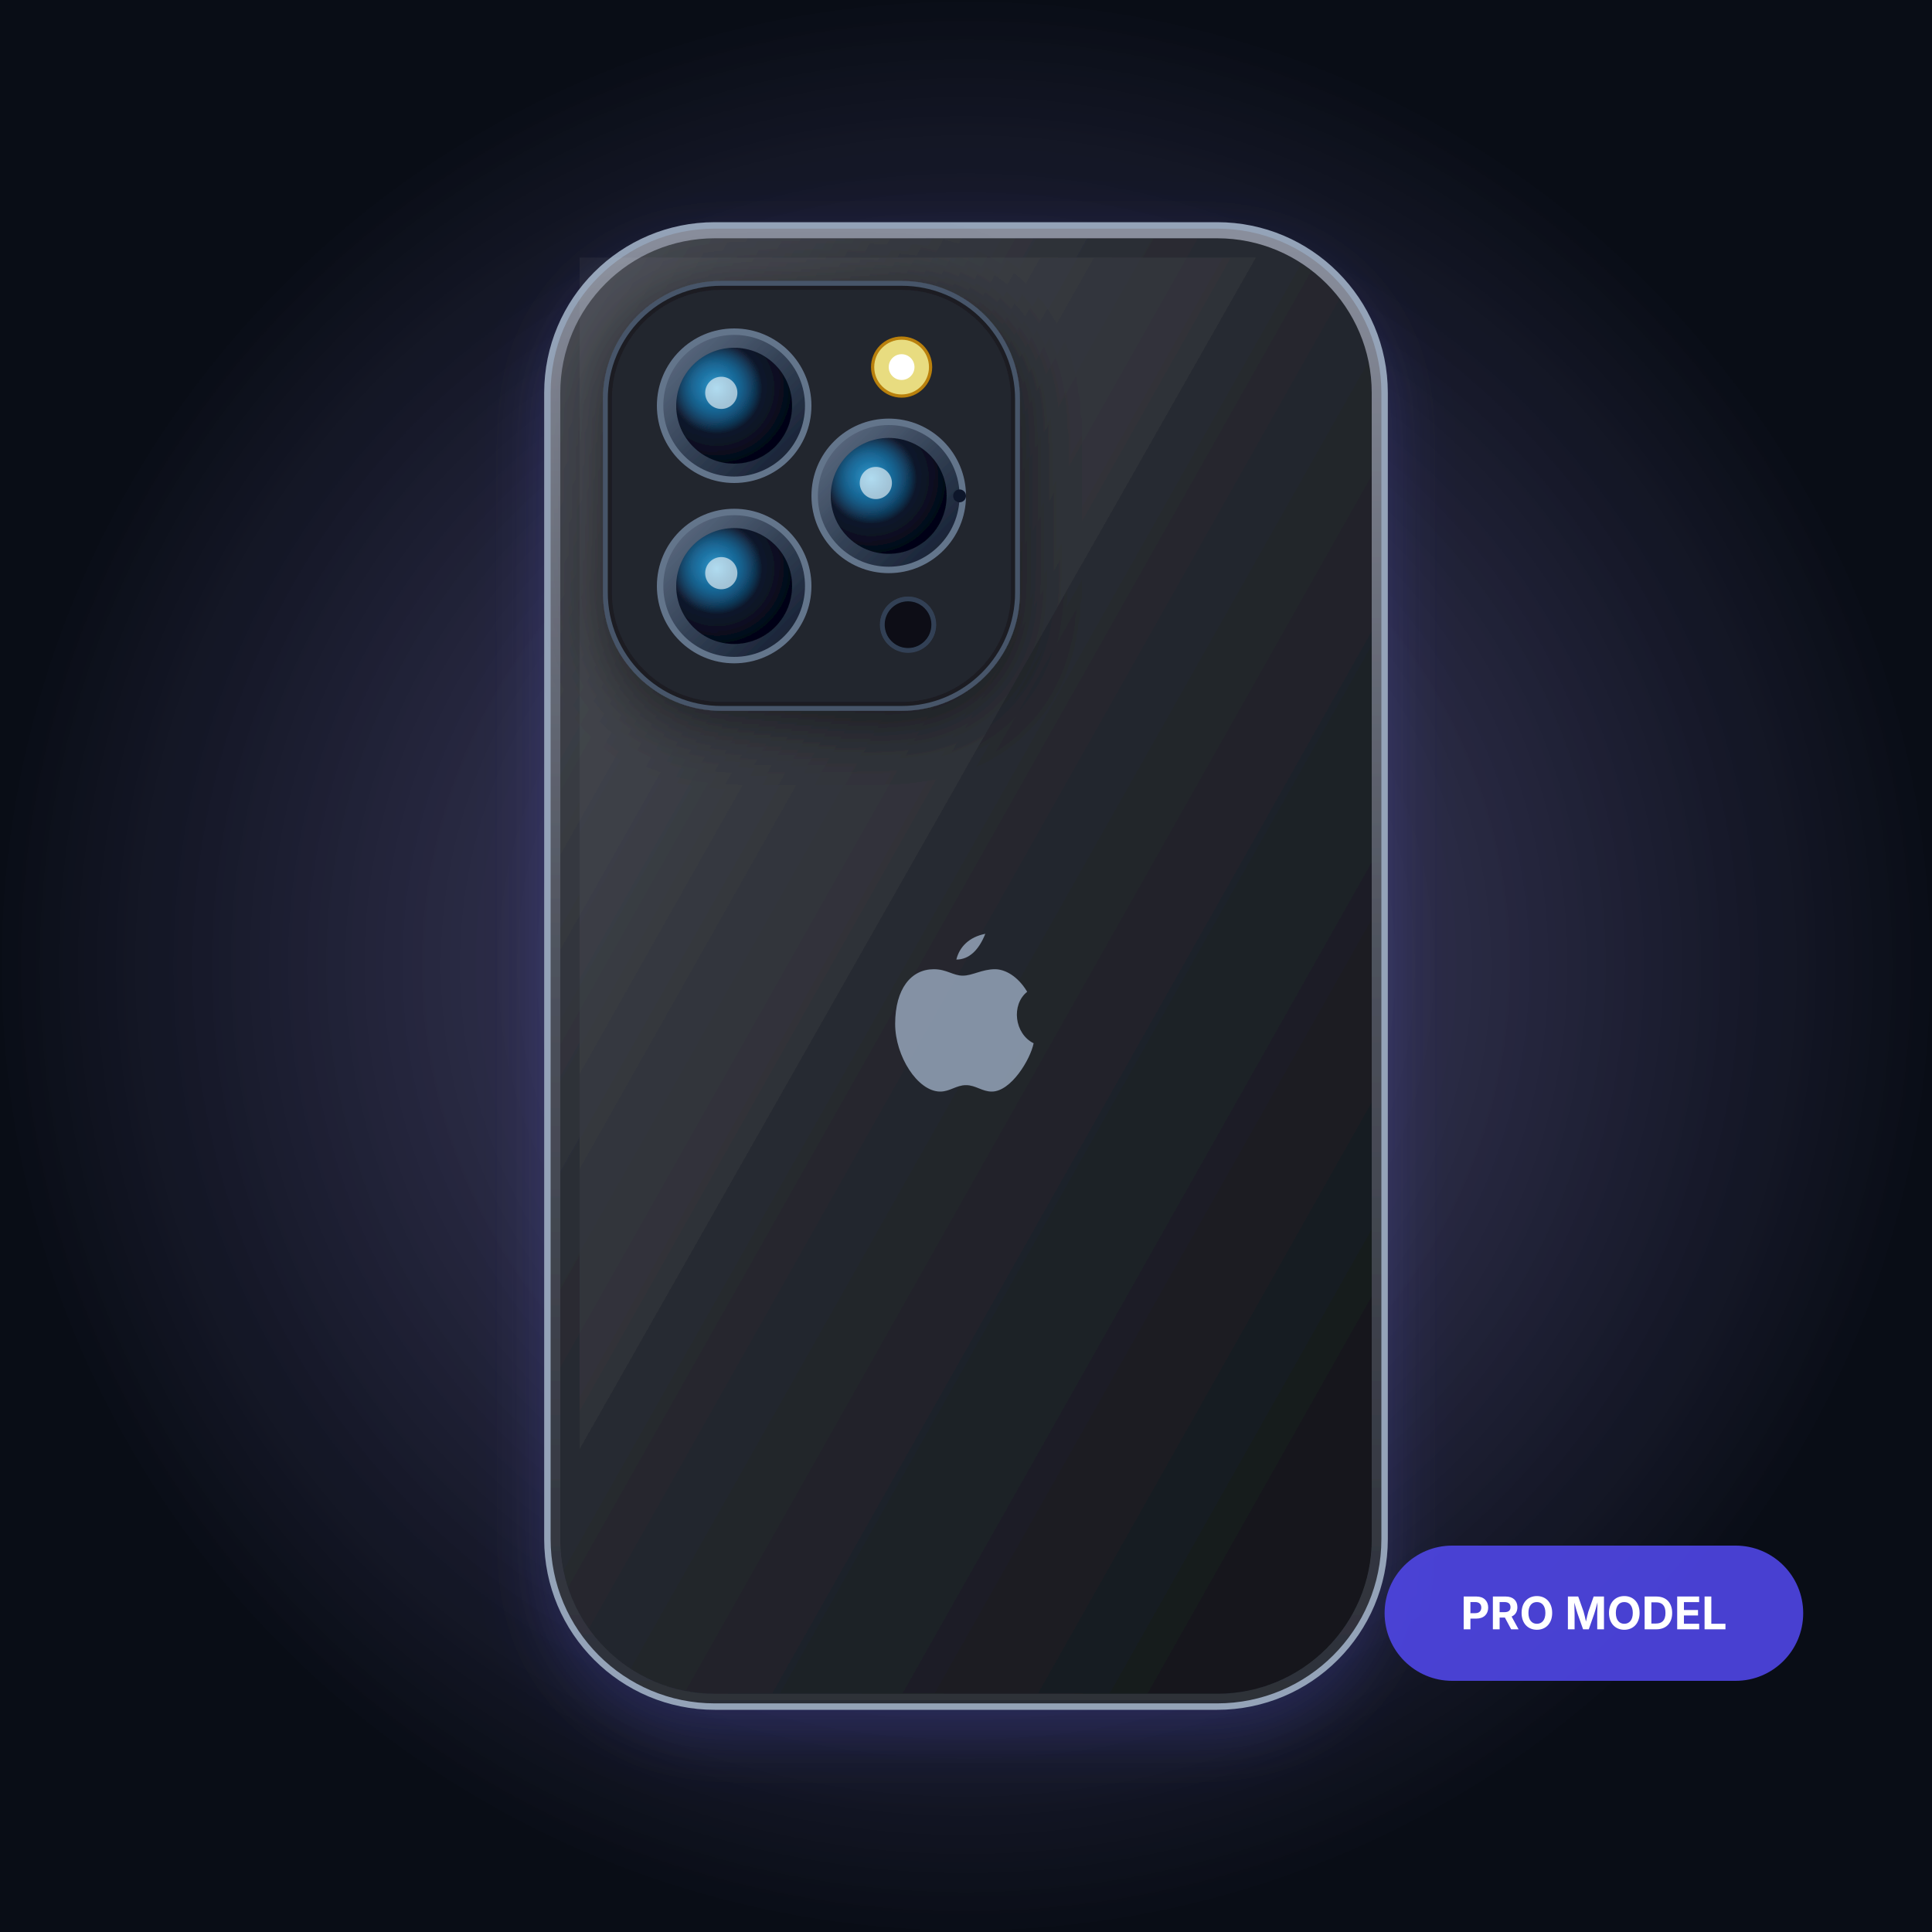
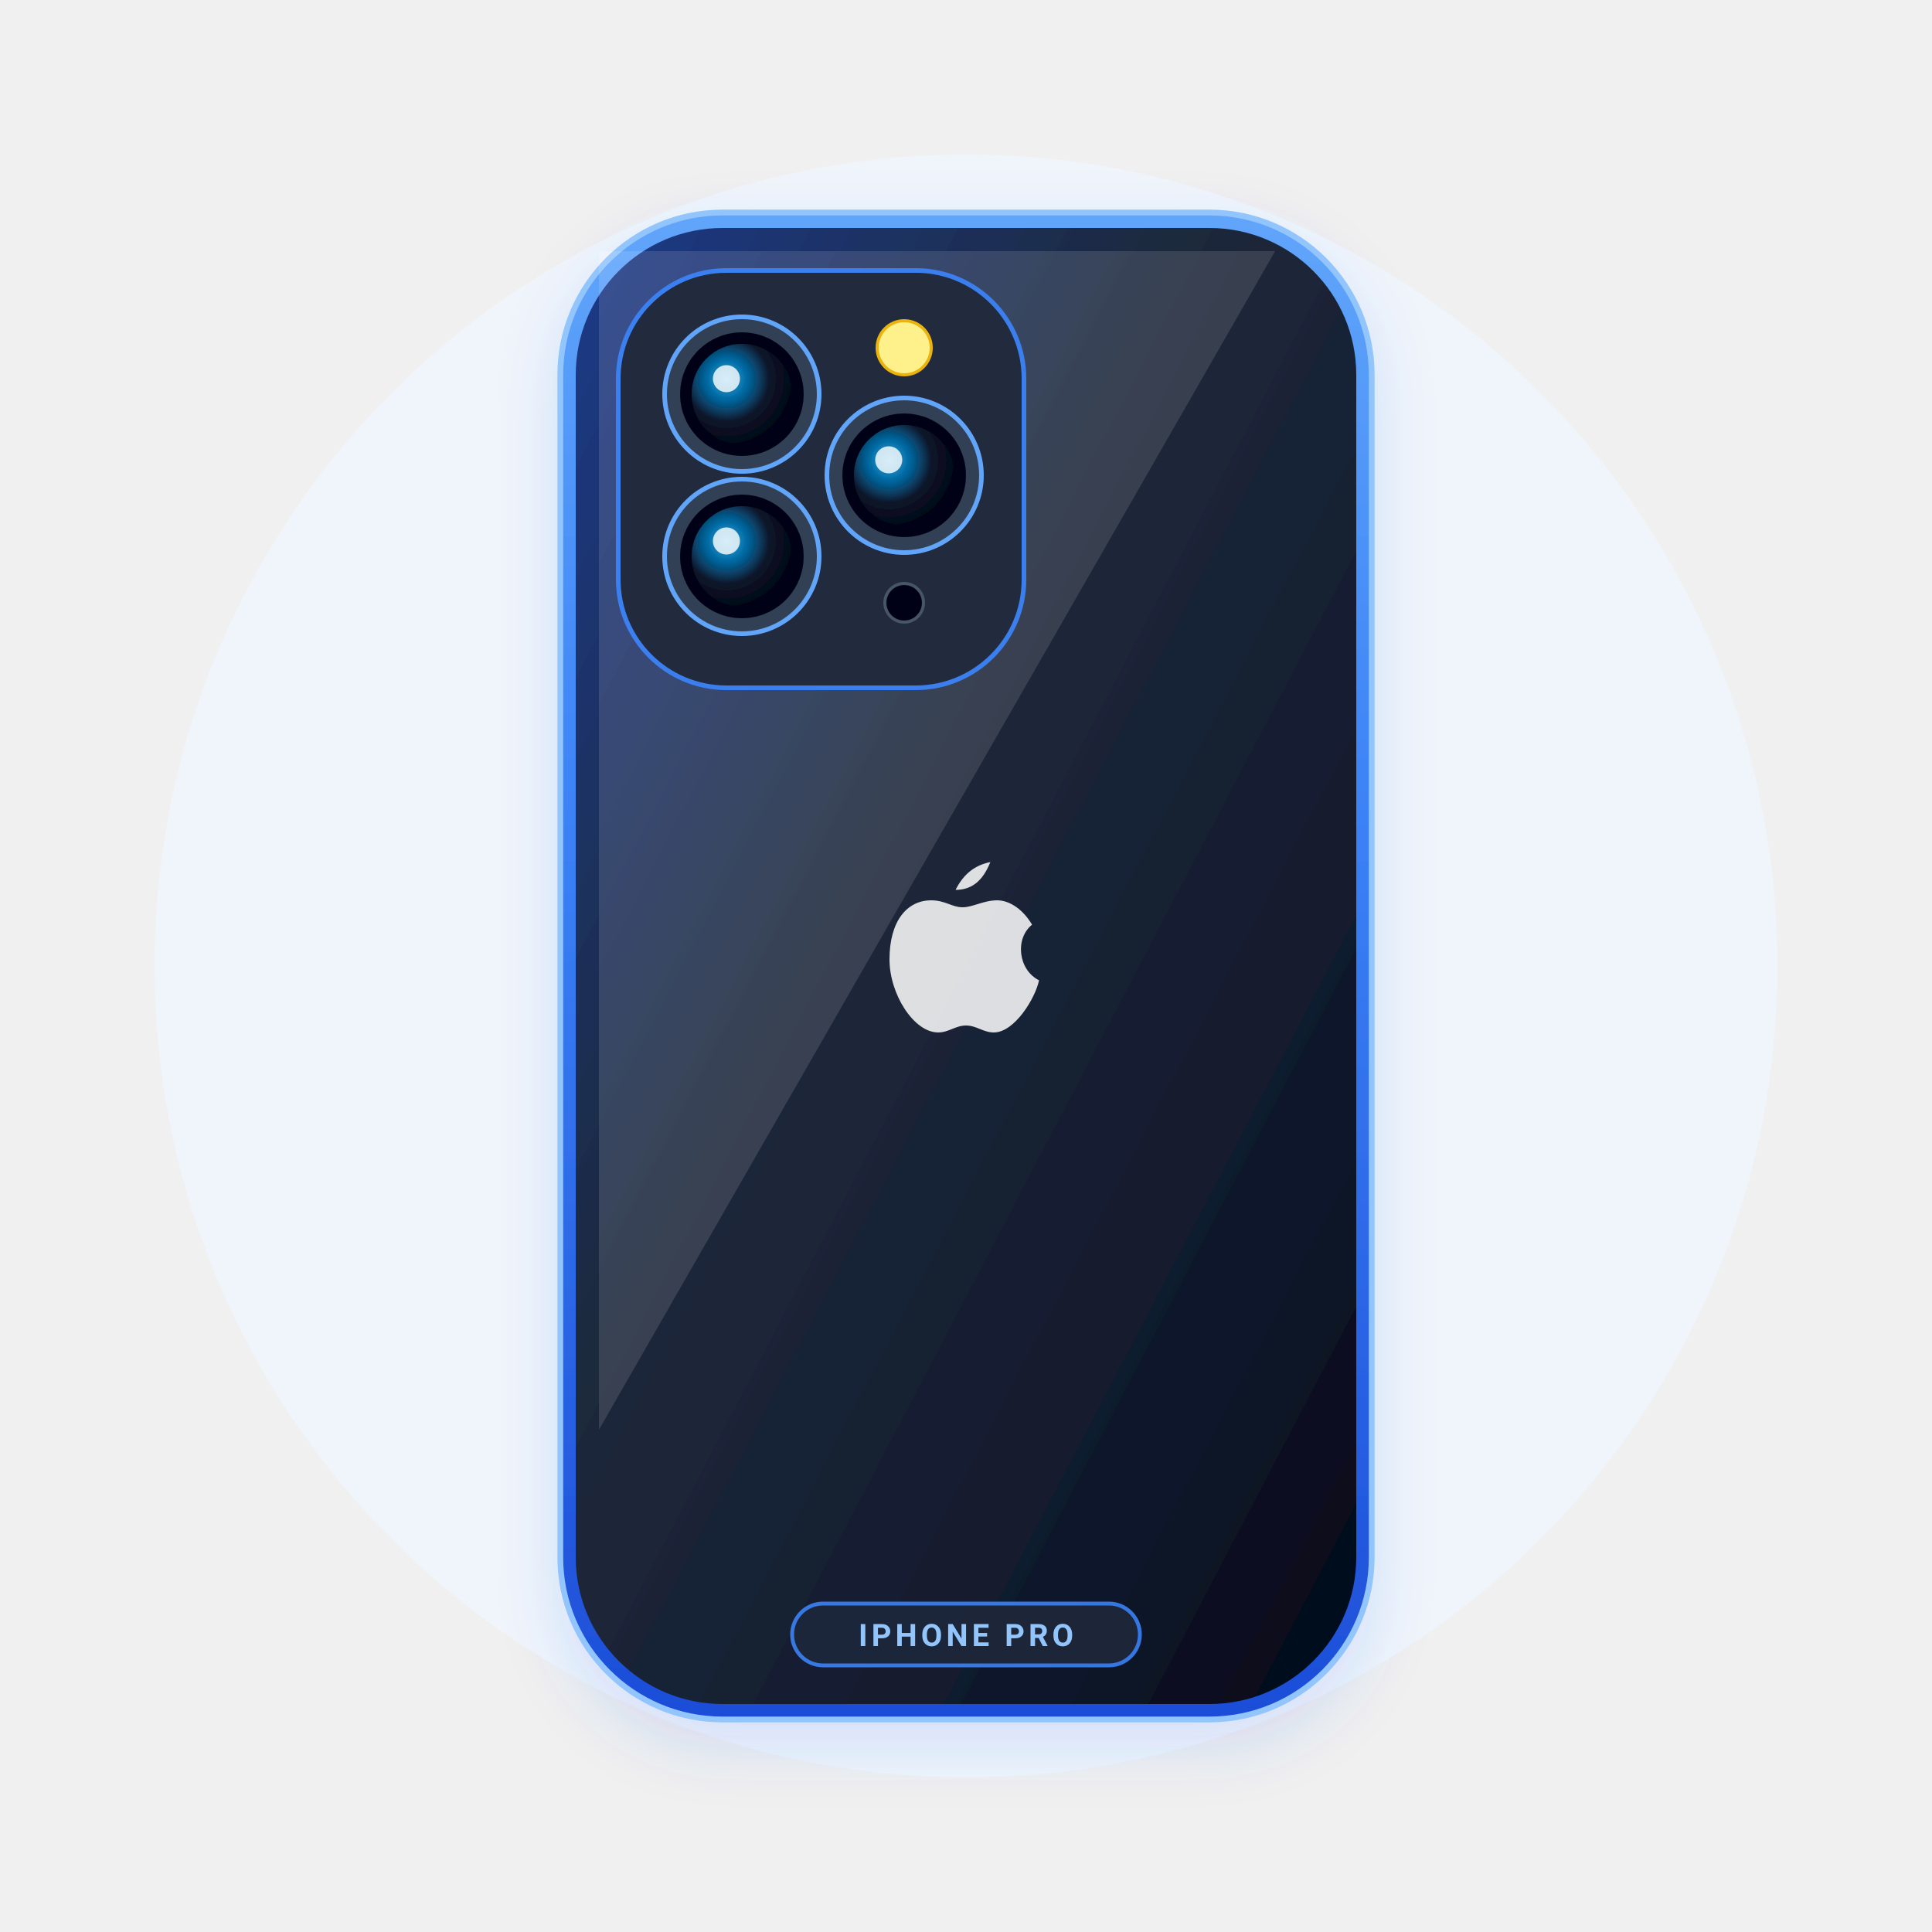
- <svg xmlns="http://www.w3.org/2000/svg" viewBox="0 0 600 600" width="100%" height="100%">
+ <svg xmlns="http://www.w3.org/2000/svg" viewBox="0 0 500 500" width="100%" height="100%">
  <defs>
-     <radialGradient id="bgGlow" cx="50%" cy="50%" r="50%">
-       <stop offset="0%" stop-color="#1e1b4b" stop-opacity="0.8" />
-       <stop offset="100%" stop-color="#090d16" stop-opacity="1" />
-     </radialGradient>
-     <linearGradient id="titaniumPro" x1="0%" y1="0%" x2="100%" y2="100%">
-       <stop offset="0%" stop-color="#4a4d55" />
-       <stop offset="35%" stop-color="#2a2d34" />
-       <stop offset="70%" stop-color="#1d2026" />
-       <stop offset="100%" stop-color="#121418" />
+     <linearGradient id="proBody" x1="0%" y1="0%" x2="100%" y2="100%">
+       <stop offset="0%" stop-color="#1e3a8a" />
+       <stop offset="40%" stop-color="#1e293b" />
+       <stop offset="80%" stop-color="#0f172a" />
+       <stop offset="100%" stop-color="#020617" />
    </linearGradient>
-     <linearGradient id="titaniumEdge" x1="0%" y1="0%" x2="0%" y2="100%">
-       <stop offset="0%" stop-color="#8a8f9d" />
-       <stop offset="50%" stop-color="#4e525d" />
-       <stop offset="100%" stop-color="#2c2f38" />
+     <linearGradient id="proRim" x1="0%" y1="0%" x2="0%" y2="100%">
+       <stop offset="0%" stop-color="#60a5fa" />
+       <stop offset="40%" stop-color="#3b82f6" />
+       <stop offset="100%" stop-color="#1d4ed8" />
    </linearGradient>
-     <linearGradient id="lensRing" x1="0%" y1="0%" x2="100%" y2="100%">
-       <stop offset="0%" stop-color="#64748b" />
-       <stop offset="50%" stop-color="#334155" />
-       <stop offset="100%" stop-color="#0f172a" />
-     </linearGradient>
-     <radialGradient id="lensReflect" cx="35%" cy="35%" r="65%">
-       <stop offset="0%" stop-color="#38bdf8" stop-opacity="0.8" />
-       <stop offset="25%" stop-color="#0284c7" stop-opacity="0.6" />
-       <stop offset="60%" stop-color="#0f172a" stop-opacity="0.95" />
+     <radialGradient id="proLens" cx="35%" cy="35%" r="65%">
+       <stop offset="0%" stop-color="#38bdf8" stop-opacity="0.9" />
+       <stop offset="30%" stop-color="#0284c7" stop-opacity="0.8" />
+       <stop offset="65%" stop-color="#0f172a" stop-opacity="0.95" />
      <stop offset="100%" stop-color="#020617" />
    </radialGradient>
-     <filter id="proShadow" x="-15%" y="-15%" width="130%" height="130%">
-       <feDropShadow dx="0" dy="25" stdDeviation="30" flood-color="#000000" flood-opacity="0.75" />
-       <feDropShadow dx="0" dy="8" stdDeviation="10" flood-color="#6366f1" flood-opacity="0.25" />
+     <filter id="proShadow" x="-20%" y="-10%" width="140%" height="130%">
+       <feDropShadow dx="0" dy="18" stdDeviation="22" flood-color="#0f172a" flood-opacity="0.25" />
+       <feDropShadow dx="0" dy="6" stdDeviation="8" flood-color="#2563eb" flood-opacity="0.15" />
    </filter>
  </defs>
-   <rect width="600" height="600" fill="url(#bgGlow)" />
+   <circle cx="250" cy="250" r="210" fill="#eff6ff" opacity="0.7" />
  <g filter="url(#proShadow)">
-     <rect x="170" y="70" width="260" height="460" rx="52" fill="url(#titaniumEdge)" stroke="#94a3b8" stroke-width="2" />
-     <rect x="174" y="74" width="252" height="452" rx="48" fill="url(#titaniumPro)" />
-     <path d="M 180,80 L 390,80 L 180,450 Z" fill="#ffffff" opacity="0.04" />
-     <rect x="188" y="88" width="128" height="132" rx="36" fill="#1b1e24" stroke="#475569" stroke-width="1.5" filter="drop-shadow(0 4px 10px rgba(0,0,0,0.5))" />
-     <rect x="190" y="90" width="124" height="128" rx="34" fill="#232730" opacity="0.8" />
-     <circle cx="228" cy="126" r="23" fill="url(#lensRing)" stroke="#64748b" stroke-width="2" />
-     <circle cx="228" cy="126" r="18" fill="url(#lensReflect)" />
-     <circle cx="224" cy="122" r="5" fill="#ffffff" opacity="0.6" />
-     <circle cx="228" cy="182" r="23" fill="url(#lensRing)" stroke="#64748b" stroke-width="2" />
-     <circle cx="228" cy="182" r="18" fill="url(#lensReflect)" />
-     <circle cx="224" cy="178" r="5" fill="#ffffff" opacity="0.6" />
-     <circle cx="276" cy="154" r="23" fill="url(#lensRing)" stroke="#64748b" stroke-width="2" />
-     <circle cx="276" cy="154" r="18" fill="url(#lensReflect)" />
-     <circle cx="272" cy="150" r="5" fill="#ffffff" opacity="0.6" />
-     <circle cx="282" cy="194" r="8" fill="#090d16" stroke="#334155" stroke-width="1.5" />
-     <circle cx="280" cy="114" r="9" fill="#fef08a" stroke="#ca8a04" stroke-width="1" opacity="0.9" />
-     <circle cx="280" cy="114" r="4" fill="#ffffff" />
-     <circle cx="298" cy="154" r="2" fill="#0f172a" />
-     <path d="M 297,298 C 298,294 301,291 306,290 C 304,295 301,298 297,298 Z M 309,301 C 305,301 302,303 299,303 C 296,303 294,301 290,301 C 283,301 278,307 278,318 C 278,328 285,339 292,339 C 295,339 297,337 300,337 C 303,337 305,339 308,339 C 314,339 320,329 321,324 C 315,321 314,312 319,308 C 316,303 312,301 309,301 Z" fill="#94a3b8" opacity="0.85" />
-   </g>
-   <g transform="translate(430, 480)">
-     <rect width="130" height="42" rx="21" fill="#4f46e5" opacity="0.9" />
-     <text x="65" y="26" font-family="Inter, system-ui, sans-serif" font-size="14" font-weight="bold" fill="#ffffff" text-anchor="middle">PRO MODEL</text>
+     <rect x="145" y="55" width="210" height="390" rx="42" fill="url(#proRim)" stroke="#93c5fd" stroke-width="1.5" />
+     <rect x="149" y="59" width="202" height="382" rx="38" fill="url(#proBody)" />
+     <path d="M 155,65 L 330,65 L 155,370 Z" fill="#ffffff" opacity="0.12" />
+     <rect x="160" y="70" width="105" height="108" rx="28" fill="#1e293b" stroke="#3b82f6" stroke-width="1.2" opacity="0.95" />
+     <circle cx="192" cy="102" r="20" fill="#334155" stroke="#60a5fa" stroke-width="1.2" />
+     <circle cx="192" cy="102" r="16" fill="#020617" />
+     <circle cx="192" cy="102" r="13" fill="url(#proLens)" />
+     <circle cx="188" cy="98" r="3.5" fill="#ffffff" opacity="0.8" />
+     <circle cx="192" cy="144" r="20" fill="#334155" stroke="#60a5fa" stroke-width="1.2" />
+     <circle cx="192" cy="144" r="16" fill="#020617" />
+     <circle cx="192" cy="144" r="13" fill="url(#proLens)" />
+     <circle cx="188" cy="140" r="3.5" fill="#ffffff" opacity="0.8" />
+     <circle cx="234" cy="123" r="20" fill="#334155" stroke="#60a5fa" stroke-width="1.2" />
+     <circle cx="234" cy="123" r="16" fill="#020617" />
+     <circle cx="234" cy="123" r="13" fill="url(#proLens)" />
+     <circle cx="230" cy="119" r="3.5" fill="#ffffff" opacity="0.8" />
+     <circle cx="234" cy="90" r="7" fill="#fef08a" stroke="#eab308" stroke-width="0.8" />
+     <circle cx="234" cy="156" r="5" fill="#020617" stroke="#475569" stroke-width="0.8" />
+     <g transform="translate(250, 260) scale(0.9)">
+       <path d="M -3,-33 C -1,-37 2,-40 7,-41 C 5,-36 2,-33 -3,-33 Z M 9,-30 C 5,-30 2,-28 -1,-28 C -4,-28 -6,-30 -10,-30 C -17,-30 -22,-24 -22,-13 C -22,-3 -15,8 -8,8 C -5,8 -3,6 0,6 C 3,6 5,8 8,8 C 14,8 20,-2 21,-7 C 15,-10 14,-19 19,-23 C 16,-28 12,-30 9,-30 Z" fill="#ffffff" opacity="0.85" />
+     </g>
+     <rect x="205" y="415" width="90" height="16" rx="8" fill="#1e293b" opacity="0.9" stroke="#3b82f6" />
+     <text x="250" y="426" font-family="-apple-system, BlinkMacSystemFont, 'Segoe UI', Roboto, sans-serif" font-size="8" font-weight="700" fill="#93c5fd" text-anchor="middle" letter-spacing="1">IPHONE PRO</text>
  </g>
</svg>
